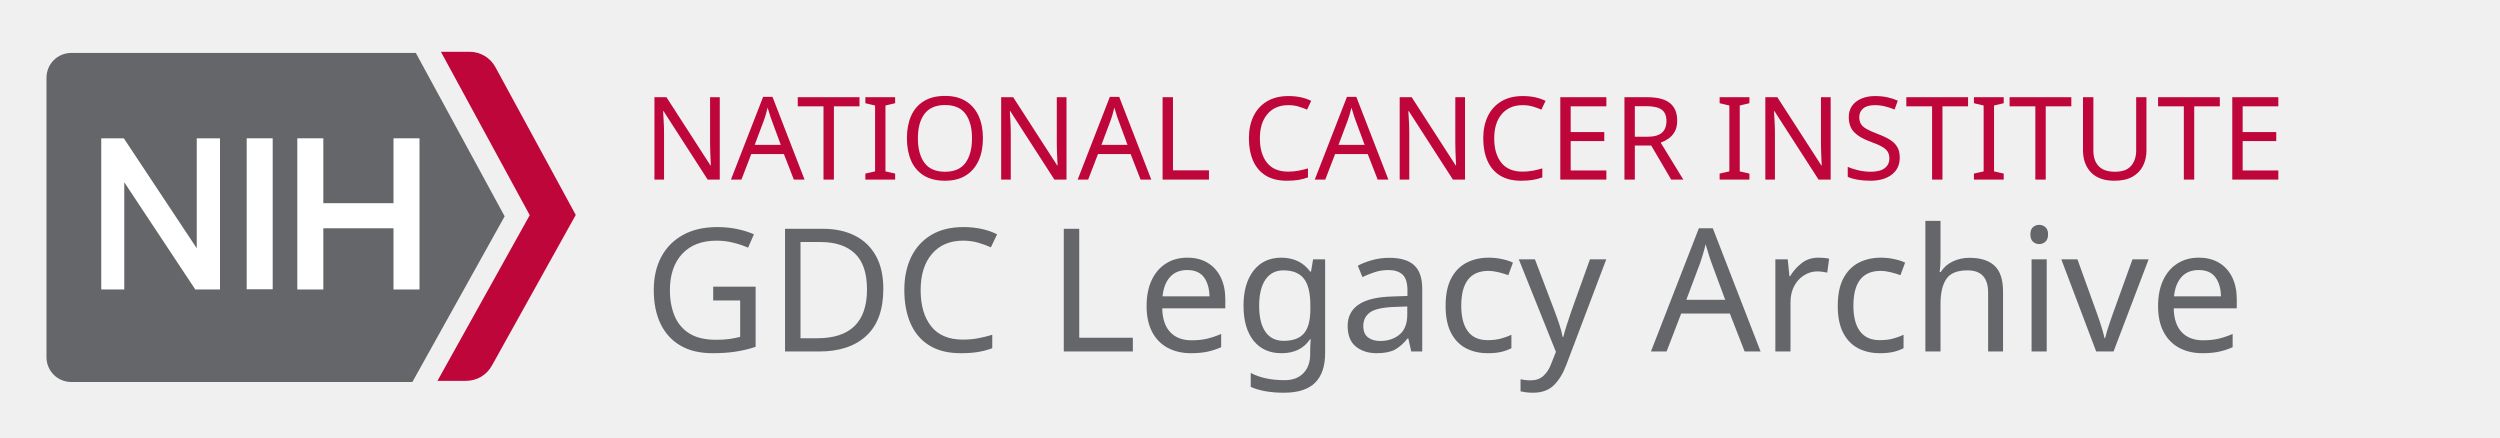
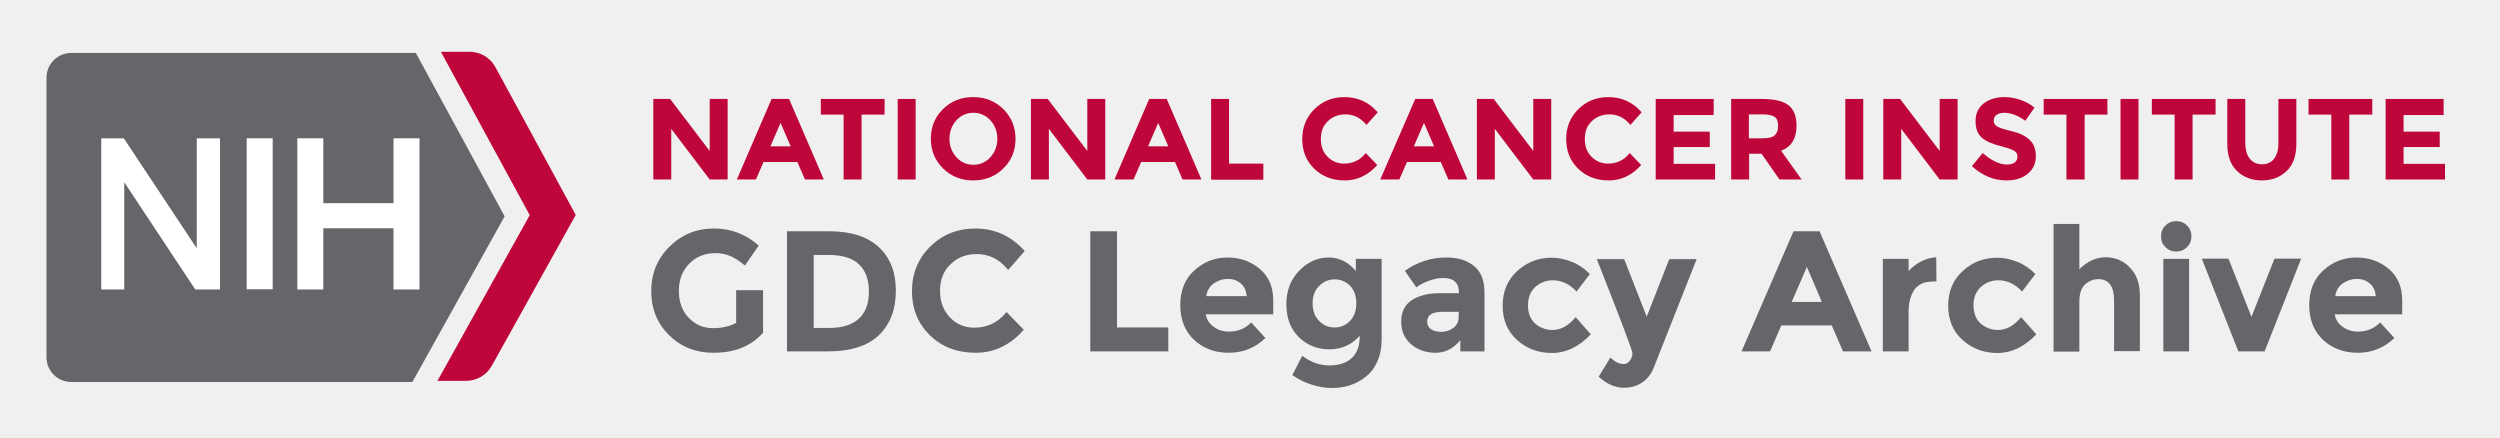
<svg xmlns="http://www.w3.org/2000/svg" version="1.1" id="GDC_Legacy_Archive" x="0px" y="0px" viewBox="0 0 1086.4 190.1" enable-background="new 0 0 1086.4 190.1" xml:space="preserve">
  <g>
-     <rect x="279.5" y="40.8" fill="none" width="794.8" height="125.2" />
-     <text transform="matrix(1 0 0 1 279.5366 78.0383)">
-       <tspan x="0" y="0" fill="#BF063B" font-family="'Montserrat-Bold'" font-size="50.14">NATIONAL CANCER INSTITUTE</tspan>
-       <tspan x="0" y="74.7" fill="#65666A" font-family="'Montserrat-Bold'" font-size="74.676">GDC Legacy Archive</tspan>
-     </text>
+     <g>
+       <path fill="#BF063B" d="M308.4,43h7.8v35h-7.8l-16.7-22v22h-7.8V43h7.3l17.2,22.6V43z" />
+       <path fill="#BF063B" d="M349.8,78l-3.3-7.6h-14.7l-3.3,7.6h-8.3l15.1-35h7.6l15.1,35H349.8z M339.2,53.4l-4.4,10.2h8.8L339.2,53.4    z" />
+       <path fill="#BF063B" d="M374.4,49.8V78h-7.8V49.8h-9.9V43h27.7v6.8H374.4z" />
+       <path fill="#BF063B" d="M390.1,43h7.8v35h-7.8V43z" />
+       <path fill="#BF063B" d="M436,73.2c-3.5,3.5-7.9,5.2-13.1,5.2c-5.2,0-9.5-1.7-13.1-5.2c-3.5-3.5-5.3-7.8-5.3-12.9s1.8-9.5,5.3-12.9    c3.5-3.5,7.9-5.2,13.1-5.2c5.2,0,9.5,1.7,13.1,5.2c3.5,3.5,5.3,7.8,5.3,12.9S439.6,69.7,436,73.2z M433.4,60.3c0-3.1-1-5.8-3-8    c-2-2.2-4.5-3.3-7.4-3.3s-5.4,1.1-7.4,3.3c-2,2.2-3,4.9-3,8c0,3.1,1,5.8,3,8c2,2.2,4.5,3.3,7.4,3.3s5.4-1.1,7.4-3.3    C432.4,66.1,433.4,63.4,433.4,60.3z" />
+       <path fill="#BF063B" d="M472.5,43h7.8v35h-7.8l-16.7-22v22H448V43h7.3l17.2,22.6V43z" />
+       <path fill="#BF063B" d="M513.9,78l-3.3-7.6h-14.7l-3.3,7.6h-8.3l15.1-35h7.6l15.1,35H513.9z M503.3,53.4l-4.4,10.2h8.8L503.3,53.4    z" />
+       <path fill="#BF063B" d="M526.3,78V43h7.8v28.1H549v7H526.3z" />
+       <path fill="#BF063B" d="M584.1,71.1c3.8,0,7-1.5,9.4-4.6l5,5.2c-4,4.5-8.7,6.7-14.1,6.7c-5.4,0-9.8-1.7-13.3-5.1    c-3.5-3.4-5.2-7.7-5.2-12.9c0-5.2,1.8-9.5,5.3-13c3.6-3.5,7.9-5.2,13.1-5.2c5.7,0,10.6,2.2,14.4,6.6l-4.9,5.5    c-2.5-3.1-5.5-4.6-9.2-4.6c-2.9,0-5.5,1-7.5,2.9c-2.1,1.9-3.1,4.5-3.1,7.8c0,3.3,1,5.9,3,7.8C578.9,70.1,581.3,71.1,584.1,71.1z" />
+       <path fill="#BF063B" d="M629.4,78l-3.3-7.6h-14.7l-3.3,7.6h-8.3L615,43h7.6l15.1,35H629.4z M618.8,53.4l-4.4,10.2h8.8L618.8,53.4z    " />
+       <path fill="#BF063B" d="M666.3,43h7.8v35h-7.8l-16.7-22v22h-7.8V43h7.3l17.2,22.6V43z" />
+       <path fill="#BF063B" d="M698.8,71.1c3.8,0,7-1.5,9.4-4.6l5,5.2c-4,4.5-8.7,6.7-14.1,6.7c-5.4,0-9.8-1.7-13.3-5.1    c-3.5-3.4-5.2-7.7-5.2-12.9c0-5.2,1.8-9.5,5.3-13c3.6-3.5,7.9-5.2,13.1-5.2c5.7,0,10.6,2.2,14.4,6.6l-4.9,5.5    c-2.5-3.1-5.5-4.6-9.2-4.6c-2.9,0-5.5,1-7.5,2.9c-2.1,1.9-3.1,4.5-3.1,7.8c0,3.3,1,5.9,3,7.8C693.6,70.1,696,71.1,698.8,71.1z" />
+       <path fill="#BF063B" d="M744.7,43v7h-17.4v7.2H743v6.7h-15.7v7.3h18V78h-25.8V43H744.7z" />
+       <path fill="#BF063B" d="M780.7,54.6c0,5.6-2.2,9.2-6.7,10.9l8.9,12.5h-9.6l-7.8-11.2h-5.4V78h-7.8V43h13.3c5.4,0,9.3,0.9,11.7,2.8    C779.5,47.6,780.7,50.5,780.7,54.6z M771.2,58.8c1-0.9,1.5-2.2,1.5-4.1s-0.5-3.2-1.5-3.9c-1-0.7-2.8-1.1-5.3-1.1h-5.9v10.4h5.7    C768.5,60.1,770.3,59.7,771.2,58.8z" />
+       <path fill="#BF063B" d="M801.9,43h7.8v35h-7.8V43z" />
+       <path fill="#BF063B" d="M842.9,43h7.8v35h-7.8l-16.7-22v22h-7.8V43h7.3l17.2,22.6V43z" />
+       <path fill="#BF063B" d="M867.5,50c-0.8,0.6-1.1,1.4-1.1,2.5c0,1,0.5,1.8,1.4,2.4c0.9,0.6,3,1.3,6.4,2.1s5.9,2,7.7,3.7    c1.8,1.6,2.8,4,2.8,7.2c0,3.1-1.2,5.7-3.5,7.6c-2.4,2-5.5,2.9-9.3,2.9c-5.5,0-10.5-2.1-15-6.2l4.7-5.7c3.8,3.3,7.3,5,10.5,5    c1.4,0,2.6-0.3,3.4-0.9c0.8-0.6,1.2-1.5,1.2-2.5c0-1.1-0.4-1.9-1.3-2.5c-0.9-0.6-2.6-1.2-5.2-1.9c-4.1-1-7.1-2.2-8.9-3.8    c-1.9-1.6-2.8-4-2.8-7.3c0-3.3,1.2-5.9,3.6-7.7c2.4-1.8,5.4-2.7,8.9-2.7c2.3,0,4.7,0.4,7,1.2c2.3,0.8,4.4,1.9,6.1,3.4l-4,5.7    c-3-2.3-6.2-3.5-9.4-3.5C869.3,49.1,868.3,49.4,867.5,50z" />
+       <path fill="#BF063B" d="M905.9,49.8V78H898V49.8h-9.9V43h27.7v6.8H905.9z" />
+       <path fill="#BF063B" d="M921.5,43h7.8v35h-7.8V43z" />
+       <path fill="#BF063B" d="M952.8,49.8V78H945V49.8h-9.9V43h27.7v6.8H952.8z" />
+       <path fill="#BF063B" d="M977.7,69c1.3,1.6,3.1,2.4,5.3,2.4s4-0.8,5.2-2.4s1.9-3.8,1.9-6.6V43h7.8v19.6c0,5.1-1.4,9-4.2,11.7    c-2.8,2.7-6.4,4.1-10.8,4.1c-4.4,0-8-1.4-10.8-4.1c-2.8-2.7-4.2-6.6-4.2-11.7V43h7.8v19.4C975.8,65.2,976.4,67.4,977.7,69z" />
+       <path fill="#BF063B" d="M1020.9,49.8V78h-7.8V49.8h-9.9V43h27.7v6.8H1020.9z" />
+       <path fill="#BF063B" d="M1061.9,43v7h-17.4v7.2h15.7v6.7h-15.7v7.3h18V78h-25.8V43H1061.9z" />
+       <path fill="#65666A" d="M319.9,126.1h11.7v18.5c-5.2,5.8-12.3,8.7-21.5,8.7c-7.7,0-14.1-2.5-19.3-7.6s-7.8-11.5-7.8-19.2    c0-7.7,2.7-14.2,8-19.4c5.3-5.2,11.7-7.8,19.2-7.8c7.5,0,14,2.5,19.5,7.4l-6,8.7c-2.3-2-4.5-3.4-6.5-4.2c-2-0.8-4.1-1.2-6.4-1.2    c-4.4,0-8.2,1.5-11.2,4.5c-3,3-4.6,7-4.6,11.9c0,4.9,1.5,8.9,4.4,11.8c2.9,3,6.4,4.4,10.4,4.4c4,0,7.4-0.8,10.1-2.3V126.1z" />
+       <path fill="#65666A" d="M381.8,107.3c5,4.6,7.5,10.9,7.5,19c0,8.1-2.4,14.5-7.3,19.3c-4.9,4.7-12.3,7.1-22.2,7.1H342v-52.2h18.4    C369.7,100.5,376.9,102.8,381.8,107.3z M373.3,138.4c2.9-2.7,4.3-6.6,4.3-11.7c0-5.1-1.4-9.1-4.3-11.8c-2.9-2.8-7.3-4.1-13.2-4.1    h-6.5v31.7h7.4C366.3,142.4,370.4,141.1,373.3,138.4z" />
+       <path fill="#65666A" d="M423.4,142.4c5.7,0,10.4-2.3,14-6.8l7.5,7.7c-5.9,6.7-12.9,10-20.9,10c-8,0-14.7-2.5-19.9-7.6    c-5.2-5.1-7.8-11.5-7.8-19.2c0-7.7,2.7-14.2,8-19.4c5.3-5.2,11.8-7.8,19.5-7.8c8.6,0,15.7,3.3,21.5,9.8l-7.2,8.2    c-3.7-4.6-8.3-6.9-13.7-6.9c-4.4,0-8.1,1.4-11.2,4.3c-3.1,2.9-4.7,6.7-4.7,11.6c0,4.9,1.5,8.8,4.4,11.7    C415.6,140.9,419.2,142.4,423.4,142.4z" />
+       <path fill="#65666A" d="M473.8,152.7v-52.2h11.6v41.8h22.3v10.4H473.8z" />
+       <path fill="#65666A" d="M549.9,146.9c-4.5,4.3-9.8,6.4-15.9,6.4s-11.1-1.9-15.1-5.6c-4-3.8-6-8.8-6-15.1c0-6.3,2-11.4,6.1-15.1    s8.8-5.6,14.4-5.6c5.5,0,10.2,1.7,14.1,5c3.9,3.3,5.8,7.9,5.8,13.7v6h-29.3c0.3,2.2,1.5,4,3.4,5.4s4.1,2.1,6.6,2.1    c3.9,0,7.2-1.3,9.7-4L549.9,146.9z M539.1,123.1c-1.5-1.3-3.4-1.9-5.6-1.9c-2.2,0-4.2,0.7-6.1,2c-1.8,1.3-2.9,3.2-3.2,5.5h17.6    C541.5,126.2,540.7,124.4,539.1,123.1z" />
+       <path fill="#65666A" d="M590.9,145.9c-3.5,3.9-7.9,5.9-13.2,5.9c-5.3,0-9.7-1.8-13.3-5.3c-3.6-3.6-5.4-8.3-5.4-14.3    c0-5.9,1.9-10.8,5.6-14.6c3.7-3.8,8-5.7,12.7-5.7s8.7,2,11.9,5.9v-5.3h11.2v35c0,3.6-0.6,6.8-1.9,9.6c-1.2,2.8-2.9,5-5,6.6    c-4.1,3.3-9,4.9-14.6,4.9c-3,0-6-0.5-9.1-1.5c-3.1-1-5.8-2.4-8.2-4.1l4.3-8.4c3.7,2.8,7.6,4.2,11.7,4.2s7.4-1,9.7-3.1    C589.7,153.6,590.9,150.3,590.9,145.9z M589.4,131.8c0-3.2-0.9-5.7-2.7-7.6c-1.8-1.8-4-2.8-6.6-2.8s-4.9,0.9-6.8,2.8    c-1.9,1.8-2.9,4.4-2.9,7.5c0,3.2,0.9,5.8,2.8,7.7c1.9,2,4.1,2.9,6.8,2.9s4.9-1,6.7-2.9S589.4,135,589.4,131.8z" />
+       <path fill="#65666A" d="M645.1,152.7h-10.5v-4.9c-2.9,3.6-6.5,5.5-10.7,5.5s-7.8-1.2-10.7-3.7c-2.9-2.5-4.3-5.8-4.3-9.9    s1.5-7.2,4.5-9.2c3-2,7.1-3.1,12.2-3.1h8.4v-0.2c0-4.3-2.3-6.4-6.8-6.4c-1.9,0-4,0.4-6.2,1.2c-2.2,0.8-4,1.7-5.5,2.9l-5-7.2    c5.3-3.8,11.3-5.8,18.1-5.8c4.9,0,8.9,1.2,11.9,3.7c3.1,2.4,4.6,6.3,4.6,11.6V152.7z M633.9,137.4v-1.9h-7c-4.5,0-6.7,1.4-6.7,4.2    c0,1.4,0.5,2.6,1.6,3.3c1.1,0.8,2.6,1.2,4.6,1.2s3.7-0.6,5.3-1.8S633.9,139.4,633.9,137.4z" />
+       <path fill="#65666A" d="M674.6,143.4c3.7,0,7.1-1.9,10.1-5.6l6.6,7.5c-5.2,5.4-10.8,8.1-16.8,8.1c-6,0-11.1-1.9-15.3-5.7    c-4.2-3.8-6.2-8.8-6.2-14.9c0-6.1,2.1-11.2,6.3-15c4.2-3.9,9.2-5.8,15-5.8c2.9,0,5.8,0.6,8.8,1.8c3,1.2,5.6,3,7.8,5.3l-5.8,7.6    c-1.3-1.5-2.9-2.7-4.7-3.6s-3.7-1.3-5.6-1.3c-2.9,0-5.5,1-7.6,2.9c-2.1,1.9-3.2,4.6-3.2,8c0,3.4,1.1,6.1,3.2,8    C669.3,142.4,671.8,143.4,674.6,143.4z" />
+       <path fill="#65666A" d="M705.8,168.5c-3.9,0-7.6-1.6-11.1-4.8l5.1-8.3c1.9,1.8,3.8,2.8,5.8,2.8c1,0,1.9-0.5,2.7-1.5    c0.7-1,1.1-2.1,1.1-3.2s-5.2-14.8-15.5-40.9h11.9l9.8,25l9.8-25h11.9l-18.7,47.3c-1.1,2.7-2.8,4.9-5.1,6.4    C711.2,167.8,708.6,168.5,705.8,168.5z" />
+       <path fill="#65666A" d="M800.9,152.7l-4.9-11.3h-21.9l-4.9,11.3h-12.4l22.6-52.2h11.3l22.6,52.2H800.9z M785.2,116l-6.6,15.2h13.1    L785.2,116z" />
+       <path fill="#65666A" d="M839.4,122.4c-3.3,0-5.8,1.2-7.5,3.5c-1.6,2.4-2.5,5.5-2.5,9.4v17.4h-11.2v-40.2h11.2v5.3    c1.4-1.6,3.2-3,5.4-4.2c2.2-1.1,4.4-1.7,6.6-1.8l0.1,10.5H839.4z" />
+       <path fill="#65666A" d="M868.2,143.4c3.7,0,7.1-1.9,10.1-5.6l6.6,7.5c-5.2,5.4-10.8,8.1-16.8,8.1c-6,0-11.1-1.9-15.3-5.7    c-4.2-3.8-6.2-8.8-6.2-14.9c0-6.1,2.1-11.2,6.3-15c4.2-3.9,9.2-5.8,15-5.8c2.9,0,5.8,0.6,8.8,1.8c3,1.2,5.6,3,7.8,5.3l-5.8,7.6    c-1.3-1.5-2.9-2.7-4.7-3.6s-3.7-1.3-5.6-1.3c-2.9,0-5.5,1-7.6,2.9c-2.1,1.9-3.2,4.6-3.2,8c0,3.4,1.1,6.1,3.2,8    C862.9,142.4,865.4,143.4,868.2,143.4z" />
+       <path fill="#65666A" d="M903.6,131.1v21.7h-11.2V97.3h11.2V117c3.4-3.4,7.2-5.2,11.4-5.2c4.2,0,7.8,1.5,10.6,4.5    c2.9,3,4.3,7,4.3,11.9v24.4h-11.2v-22c0-6.2-2.3-9.3-6.8-9.3c-2.2,0-4.2,0.8-5.9,2.4S903.6,127.9,903.6,131.1z" />
+       <path fill="#65666A" d="M941,107.4c-1.3-1.3-1.9-2.8-1.9-4.7s0.6-3.4,1.9-4.7c1.3-1.3,2.8-1.9,4.7-1.9s3.4,0.6,4.7,1.9    c1.3,1.3,1.9,2.8,1.9,4.7s-0.6,3.4-1.9,4.7s-2.8,1.9-4.7,1.9S942.3,108.7,941,107.4z M951.3,152.7h-11.2v-40.2h11.2V152.7z" />
+       <path fill="#65666A" d="M972.7,152.7l-15.9-40.3h11.6l10,25.3l10-25.3h11.6l-15.9,40.3H972.7z" />
+       <path fill="#65666A" d="M1040.5,146.9c-4.5,4.3-9.8,6.4-15.9,6.4c-6.1,0-11.1-1.9-15.1-5.6c-4-3.8-6-8.8-6-15.1    c0-6.3,2-11.4,6.1-15.1s8.8-5.6,14.4-5.6c5.5,0,10.2,1.7,14.1,5c3.9,3.3,5.8,7.9,5.8,13.7v6h-29.3c0.3,2.2,1.5,4,3.4,5.4    s4.1,2.1,6.6,2.1c3.9,0,7.2-1.3,9.7-4L1040.5,146.9z M1029.7,123.1c-1.5-1.3-3.4-1.9-5.6-1.9c-2.2,0-4.2,0.7-6.1,2    c-1.8,1.3-2.9,3.2-3.2,5.5h17.6C1032.2,126.2,1031.3,124.4,1029.7,123.1z" />
+     </g>
    <path fill="#BF063B" d="M204,22.5h-12.4l38.6,71l-40.1,72h12.4c4.7,0,9-2.5,11.3-6.7l36.4-65.4l-34.9-64.2   C213.1,25.1,208.8,22.5,204,22.5z" />
    <path fill="#65666A" d="M180.7,23H31c-6,0-10.8,4.8-10.8,10.8v121.4c0,6,4.8,10.8,10.8,10.8h148.2l40.1-72L180.7,23z" />
    <g>
      <polygon fill="#FFFFFF" points="85.5,107.9 53.8,60.1 44,60.1 44,125.8 54,125.8 54,79.2 84.8,125.7 84.9,125.8 95.6,125.8     95.6,60.1 85.5,60.1   " />
      <rect x="107.2" y="60.1" fill="#FFFFFF" width="11.3" height="65.6" />
      <polygon fill="#FFFFFF" points="171,60.1 171,88.3 140.5,88.3 140.5,60.1 129.2,60.1 129.2,125.8 140.5,125.8 140.5,99.2     171,99.2 171,125.8 182.3,125.8 182.3,60.1   " />
    </g>
  </g>
</svg>
